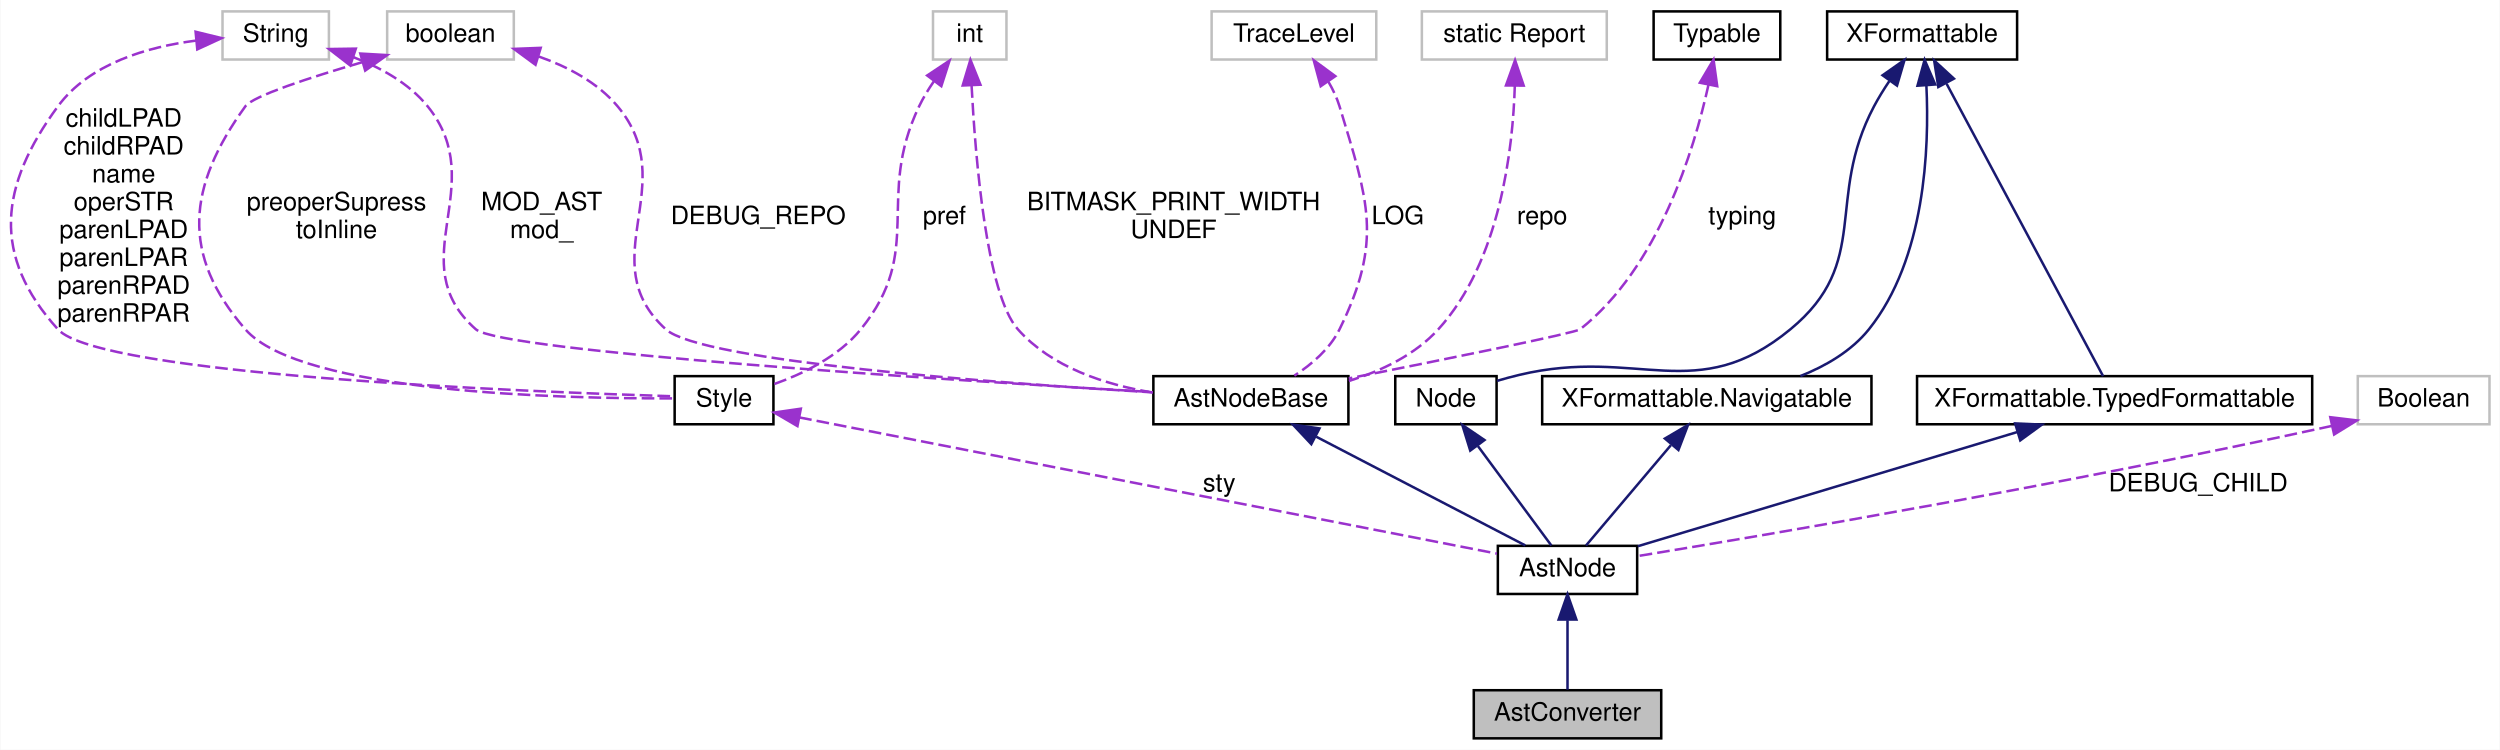
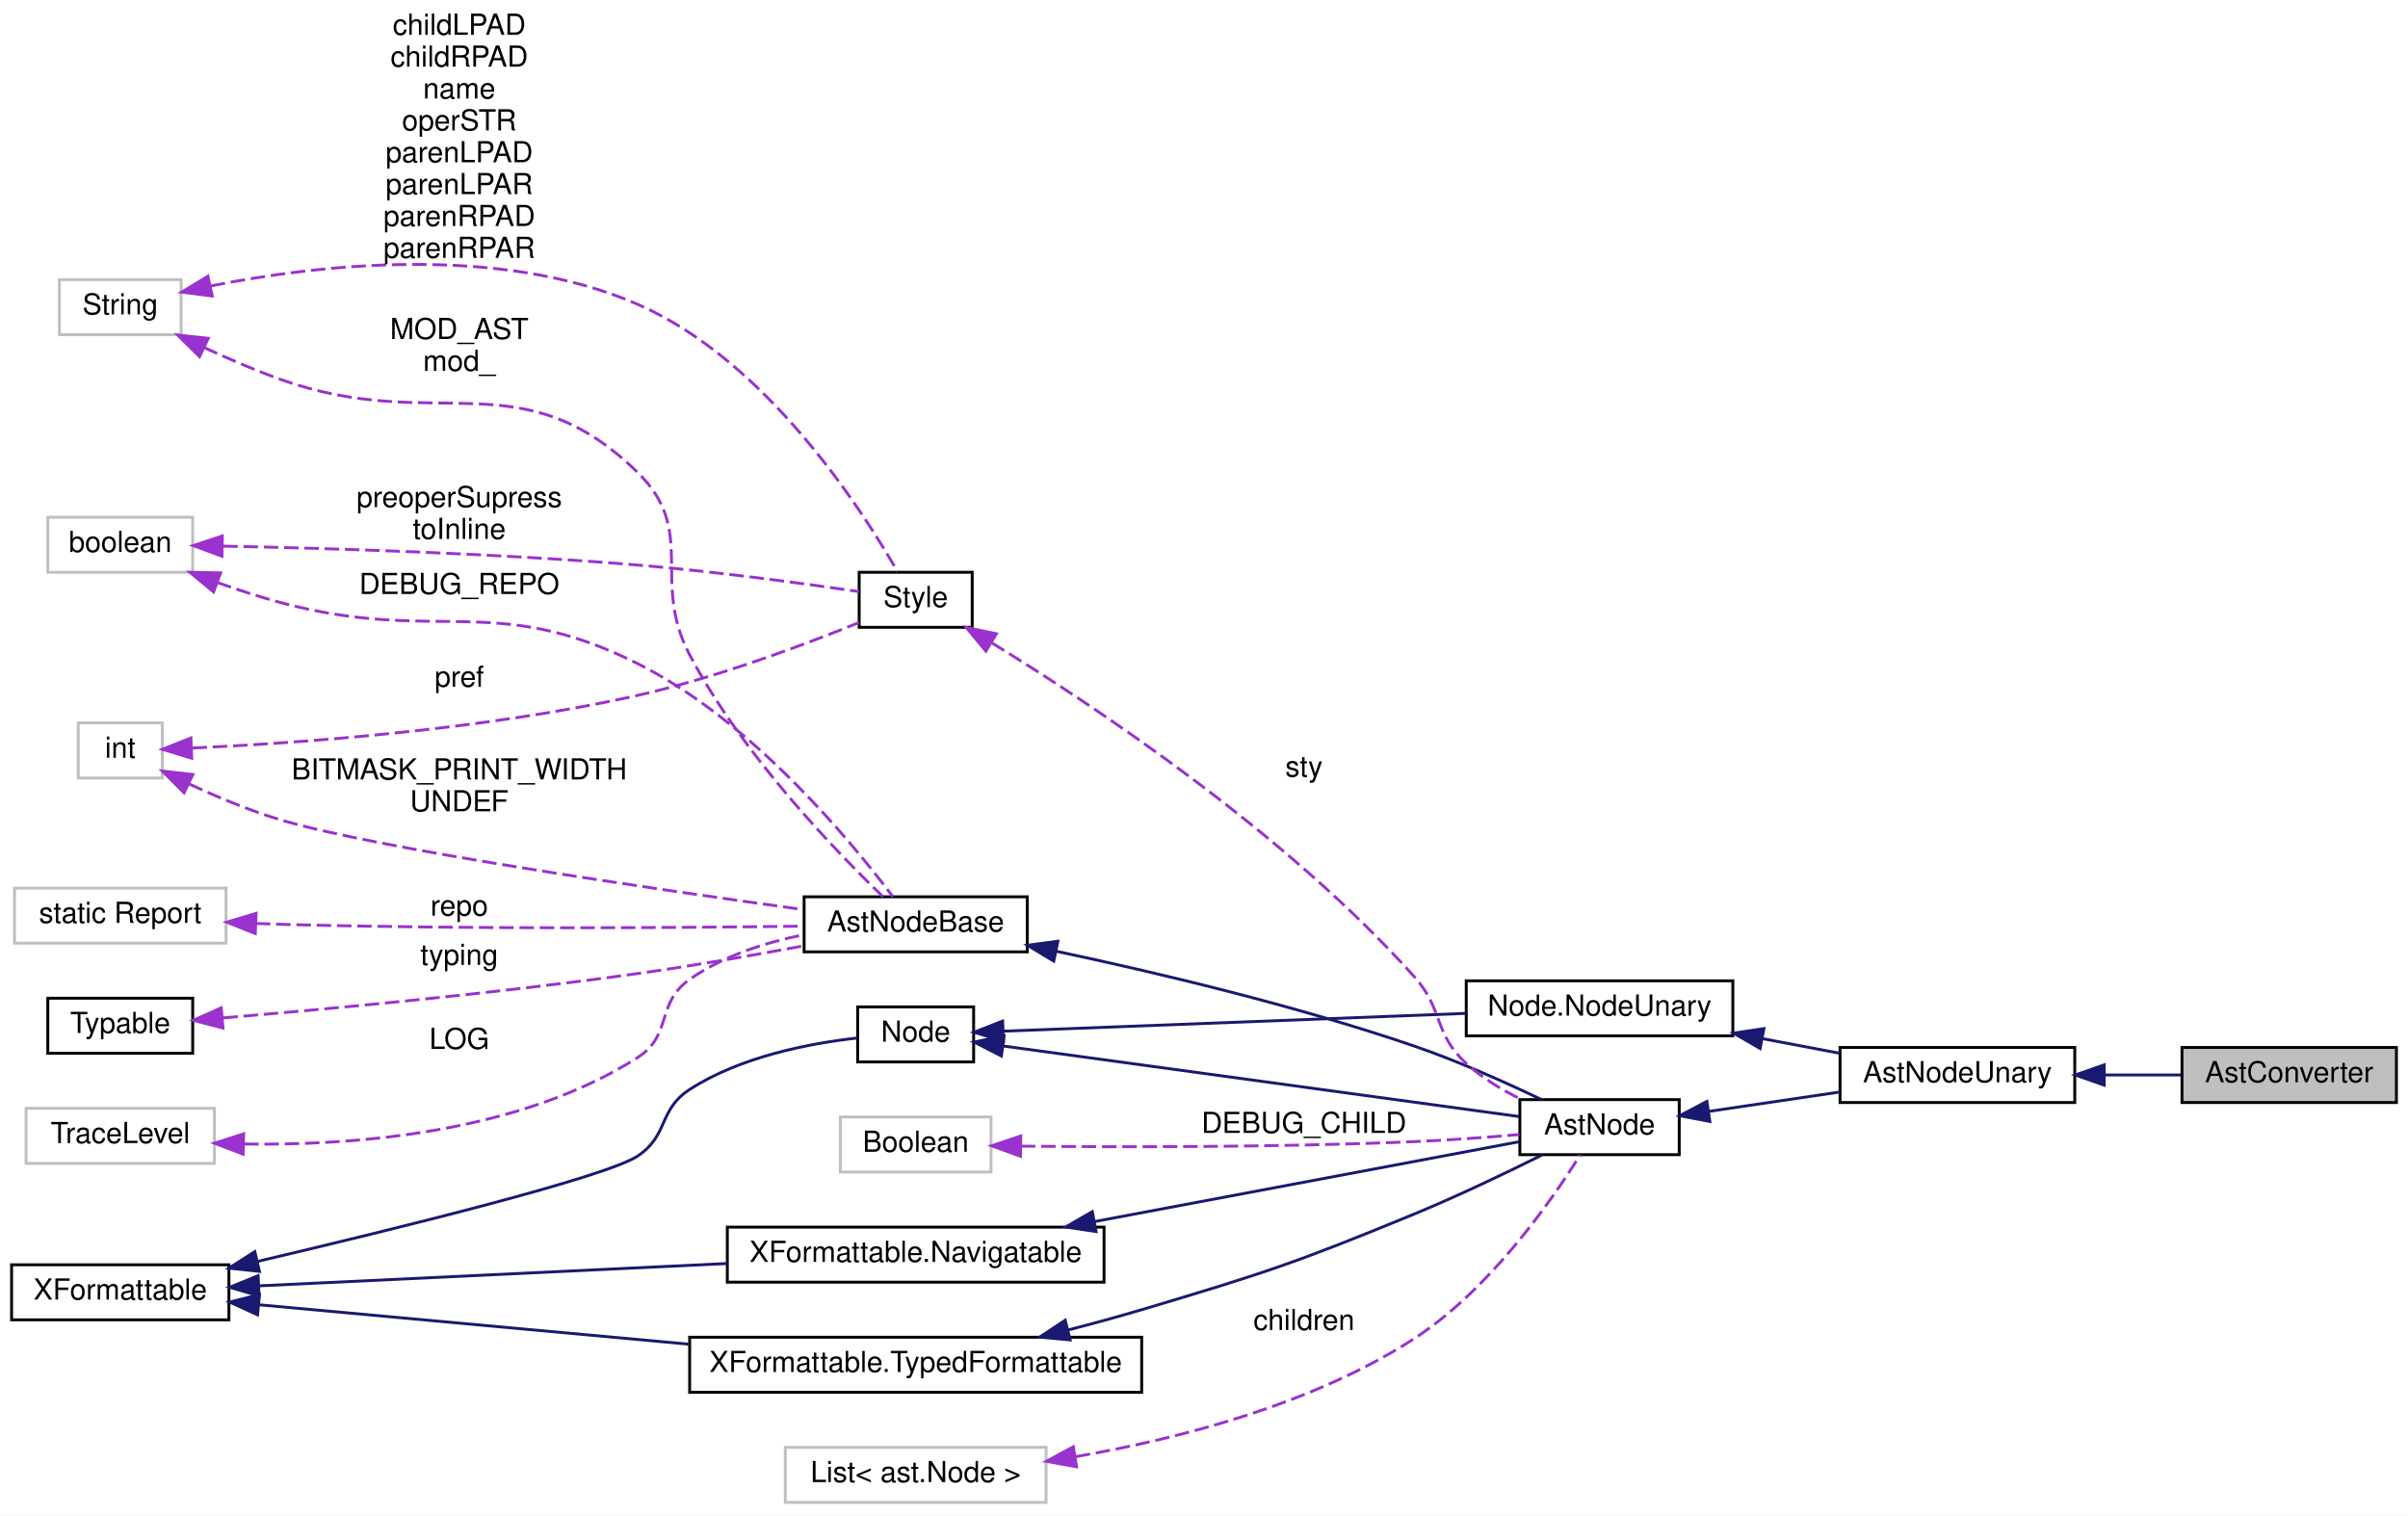
- <svg xmlns="http://www.w3.org/2000/svg" xmlns:xlink="http://www.w3.org/1999/xlink" width="987pt" height="296pt" viewBox="0.00 0.00 986.70 296.00">
-   <g id="graph0" class="graph" transform="scale(1 1) rotate(0) translate(4 292)">
-     <polygon fill="white" stroke="transparent" points="-4,4 -4,-292 982.7,-292 982.7,4 -4,4" />
+ <svg xmlns="http://www.w3.org/2000/svg" xmlns:xlink="http://www.w3.org/1999/xlink" width="831pt" height="523pt" viewBox="0.00 0.00 831.00 523.00">
+   <g id="graph0" class="graph" transform="scale(1 1) rotate(0) translate(4 519)">
+     <polygon fill="white" stroke="transparent" points="-4,4 -4,-519 827,-519 827,4 -4,4" />
    <g id="node1" class="node">
      <g id="a_node1">
        <a xlink:title="値の変換のクラス。AstConv&lt;S,T&gt;の単なるラッパー">
-           <polygon fill="#bfbfbf" stroke="black" points="577.7,-0.5 577.7,-19.5 651.7,-19.5 651.7,-0.5 577.7,-0.5" />
-           <text text-anchor="middle" x="614.7" y="-7.5" font-family="Helvetica,sans-Serif" font-size="10.00">AstConverter</text>
+           <polygon fill="#bfbfbf" stroke="black" points="749,-138.5 749,-157.5 823,-157.5 823,-138.5 749,-138.5" />
+           <text text-anchor="middle" x="786" y="-145.5" font-family="Helvetica,sans-Serif" font-size="10.00">AstConverter</text>
        </a>
      </g>
    </g>
    <g id="node2" class="node">
      <g id="a_node2">
-         <a xlink:href="classast_1_1_ast_node.html" target="_top" xlink:title="タグなしの順アクセスの子供をもてる抽象構文木のノードのクラス。">
-           <polygon fill="white" stroke="black" points="587.2,-57.5 587.2,-76.5 642.2,-76.5 642.2,-57.5 587.2,-57.5" />
-           <text text-anchor="middle" x="614.7" y="-64.5" font-family="Helvetica,sans-Serif" font-size="10.00">AstNode</text>
+         <a xlink:href="classast_1_1_ast_node_unary.html" target="_top" xlink:title="ただ一つの子をもつノードのクラス。">
+           <polygon fill="white" stroke="black" points="631,-138.5 631,-157.5 712,-157.5 712,-138.5 631,-138.5" />
+           <text text-anchor="middle" x="671.5" y="-145.5" font-family="Helvetica,sans-Serif" font-size="10.00">AstNodeUnary</text>
        </a>
      </g>
    </g>
    <g id="edge1" class="edge">
-       <path fill="none" stroke="midnightblue" d="M614.7,-47.12C614.7,-37.82 614.7,-27.06 614.7,-19.71" />
-       <polygon fill="midnightblue" stroke="midnightblue" points="611.2,-47.41 614.7,-57.41 618.2,-47.41 611.2,-47.41" />
+       <path fill="none" stroke="midnightblue" d="M722.4,-148C731.25,-148 740.32,-148 748.7,-148" />
+       <polygon fill="midnightblue" stroke="midnightblue" points="722.16,-144.5 712.16,-148 722.16,-151.5 722.16,-144.5" />
    </g>
    <g id="node3" class="node">
      <g id="a_node3">
-         <a xlink:href="classast_1_1_ast_node_base.html" target="_top" xlink:title=" ">
-           <polygon fill="white" stroke="black" points="451.2,-124.5 451.2,-143.5 528.2,-143.5 528.2,-124.5 451.2,-124.5" />
-           <text text-anchor="middle" x="489.7" y="-131.5" font-family="Helvetica,sans-Serif" font-size="10.00">AstNodeBase</text>
+         <a xlink:href="classast_1_1_ast_node.html" target="_top" xlink:title="タグなしの順アクセスの子供をもてる抽象構文木のノードのクラス。">
+           <polygon fill="white" stroke="black" points="520.5,-120.5 520.5,-139.5 575.5,-139.5 575.5,-120.5 520.5,-120.5" />
+           <text text-anchor="middle" x="548" y="-127.5" font-family="Helvetica,sans-Serif" font-size="10.00">AstNode</text>
        </a>
      </g>
    </g>
    <g id="edge2" class="edge">
-       <path fill="none" stroke="midnightblue" d="M515.46,-119.6C540.22,-106.73 576.89,-87.66 598.03,-76.67" />
-       <polygon fill="midnightblue" stroke="midnightblue" points="513.55,-116.65 506.3,-124.37 516.78,-122.86 513.55,-116.65" />
+       <path fill="none" stroke="midnightblue" d="M585.65,-135.43C599.96,-137.55 616.4,-139.99 630.97,-142.14" />
+       <polygon fill="midnightblue" stroke="midnightblue" points="586.07,-131.95 575.66,-133.95 585.04,-138.88 586.07,-131.95" />
    </g>
    <g id="node4" class="node">
      <g id="a_node4">
-         <a xlink:title=" ">
-           <polygon fill="white" stroke="#bfbfbf" points="83.7,-268.5 83.7,-287.5 125.7,-287.5 125.7,-268.5 83.7,-268.5" />
-           <text text-anchor="middle" x="104.7" y="-275.5" font-family="Helvetica,sans-Serif" font-size="10.00">String</text>
+         <a xlink:href="classast_1_1_ast_node_base.html" target="_top" xlink:title=" ">
+           <polygon fill="white" stroke="black" points="273.5,-190.5 273.5,-209.5 350.5,-209.5 350.5,-190.5 273.5,-190.5" />
+           <text text-anchor="middle" x="312" y="-197.5" font-family="Helvetica,sans-Serif" font-size="10.00">AstNodeBase</text>
        </a>
      </g>
    </g>
    <g id="edge3" class="edge">
-       <path fill="none" stroke="#9a32cd" stroke-dasharray="5,2" d="M135.33,-269.44C146.06,-265.35 157.27,-259.18 164.7,-250 189.87,-218.89 153.7,-188.48 183.7,-162 193.58,-153.28 370.79,-141.92 450.91,-137.2" />
-       <polygon fill="#9a32cd" stroke="#9a32cd" points="134.12,-266.16 125.74,-272.64 136.33,-272.8 134.12,-266.16" />
-       <text text-anchor="middle" x="209.7" y="-209" font-family="Helvetica,sans-Serif" font-size="10.00"> MOD_AST</text>
-       <text text-anchor="middle" x="209.7" y="-198" font-family="Helvetica,sans-Serif" font-size="10.00">mod_</text>
+       <path fill="none" stroke="midnightblue" d="M360.44,-190.72C395.12,-183.36 443.06,-172 484,-158 499.06,-152.85 515.48,-145.49 527.78,-139.61" />
+       <polygon fill="midnightblue" stroke="midnightblue" points="359.65,-187.3 350.57,-192.78 361.08,-194.16 359.65,-187.3" />
+     </g>
+     <g id="node5" class="node">
+       <g id="a_node5">
+         <a xlink:title=" ">
+           <polygon fill="white" stroke="#bfbfbf" points="16.5,-403.5 16.5,-422.5 58.5,-422.5 58.5,-403.5 16.5,-403.5" />
+           <text text-anchor="middle" x="37.5" y="-410.5" font-family="Helvetica,sans-Serif" font-size="10.00">String</text>
+         </a>
+       </g>
+     </g>
+     <g id="edge4" class="edge">
+       <path fill="none" stroke="#9a32cd" stroke-dasharray="5,2" d="M66.37,-399.08C74.8,-395.18 84.17,-391.15 93,-388 146.21,-369.04 175.59,-395.46 216,-356 236.83,-335.66 220.43,-318.76 234,-293 252.08,-258.69 284.24,-225.4 300.69,-209.58" />
+       <polygon fill="#9a32cd" stroke="#9a32cd" points="64.86,-395.92 57.33,-403.37 67.86,-402.24 64.86,-395.92" />
+       <text text-anchor="middle" x="154.5" y="-402" font-family="Helvetica,sans-Serif" font-size="10.00"> MOD_AST</text>
+       <text text-anchor="middle" x="154.5" y="-391" font-family="Helvetica,sans-Serif" font-size="10.00">mod_</text>
+     </g>
+     <g id="node17" class="node">
+       <g id="a_node17">
+         <a xlink:href="classformat_1_1_style.html" target="_top" xlink:title="ノードの表示スタイルに関するプロパティのクラス.">
+           <polygon fill="white" stroke="black" points="292.5,-302.5 292.5,-321.5 331.5,-321.5 331.5,-302.5 292.5,-302.5" />
+           <text text-anchor="middle" x="312" y="-309.5" font-family="Helvetica,sans-Serif" font-size="10.00">Style</text>
+         </a>
+       </g>
+     </g>
+     <g id="edge19" class="edge">
+       <path fill="none" stroke="#9a32cd" stroke-dasharray="5,2" d="M68.74,-420.31C105.31,-427.59 167.91,-434.93 216,-414 260.38,-394.69 293.4,-343.29 305.72,-321.73" />
+       <polygon fill="#9a32cd" stroke="#9a32cd" points="69.23,-416.84 58.72,-418.19 67.77,-423.69 69.23,-416.84" />
+       <text text-anchor="middle" x="154.5" y="-507" font-family="Helvetica,sans-Serif" font-size="10.00"> childLPAD</text>
+       <text text-anchor="middle" x="154.5" y="-496" font-family="Helvetica,sans-Serif" font-size="10.00">childRPAD</text>
+       <text text-anchor="middle" x="154.5" y="-485" font-family="Helvetica,sans-Serif" font-size="10.00">name</text>
+       <text text-anchor="middle" x="154.5" y="-474" font-family="Helvetica,sans-Serif" font-size="10.00">operSTR</text>
+       <text text-anchor="middle" x="154.5" y="-463" font-family="Helvetica,sans-Serif" font-size="10.00">parenLPAD</text>
+       <text text-anchor="middle" x="154.5" y="-452" font-family="Helvetica,sans-Serif" font-size="10.00">parenLPAR</text>
+       <text text-anchor="middle" x="154.5" y="-441" font-family="Helvetica,sans-Serif" font-size="10.00">parenRPAD</text>
+       <text text-anchor="middle" x="154.5" y="-430" font-family="Helvetica,sans-Serif" font-size="10.00">parenRPAR</text>
+     </g>
+     <g id="node6" class="node">
+       <g id="a_node6">
+         <a xlink:title=" ">
+           <polygon fill="white" stroke="#bfbfbf" points="5,-117.5 5,-136.5 70,-136.5 70,-117.5 5,-117.5" />
+           <text text-anchor="middle" x="37.5" y="-124.5" font-family="Helvetica,sans-Serif" font-size="10.00">TraceLevel</text>
+         </a>
+       </g>
+     </g>
+     <g id="edge5" class="edge">
+       <path fill="none" stroke="#9a32cd" stroke-dasharray="5,2" d="M80.26,-124.18C118.49,-123.61 175.14,-127.99 216,-154 228.17,-161.74 222.2,-172.71 234,-181 245.49,-189.07 260.05,-193.73 273.41,-196.41" />
+       <polygon fill="#9a32cd" stroke="#9a32cd" points="79.9,-120.69 70,-124.46 80.09,-127.69 79.9,-120.69" />
+       <text text-anchor="middle" x="154.5" y="-157" font-family="Helvetica,sans-Serif" font-size="10.00"> LOG</text>
+     </g>
+     <g id="node7" class="node">
+       <g id="a_node7">
+         <a xlink:title=" ">
+           <polygon fill="white" stroke="#bfbfbf" points="1,-193.5 1,-212.5 74,-212.5 74,-193.5 1,-193.5" />
+           <text text-anchor="middle" x="37.5" y="-200.5" font-family="Helvetica,sans-Serif" font-size="10.00">static Report</text>
+         </a>
+       </g>
+     </g>
+     <g id="edge6" class="edge">
+       <path fill="none" stroke="#9a32cd" stroke-dasharray="5,2" d="M84.29,-200.3C87.23,-200.18 90.16,-200.08 93,-200 156.18,-198.26 229.7,-198.79 273.18,-199.37" />
+       <polygon fill="#9a32cd" stroke="#9a32cd" points="84.09,-196.8 74.25,-200.75 84.4,-203.79 84.09,-196.8" />
+       <text text-anchor="middle" x="154.5" y="-203" font-family="Helvetica,sans-Serif" font-size="10.00"> repo</text>
+     </g>
+     <g id="node8" class="node">
+       <g id="a_node8">
+         <a xlink:title=" ">
+           <polygon fill="white" stroke="#bfbfbf" points="23,-250.5 23,-269.5 52,-269.5 52,-250.5 23,-250.5" />
+           <text text-anchor="middle" x="37.5" y="-257.5" font-family="Helvetica,sans-Serif" font-size="10.00">int</text>
+         </a>
+       </g>
+     </g>
+     <g id="edge7" class="edge">
+       <path fill="none" stroke="#9a32cd" stroke-dasharray="5,2" d="M61.26,-248.45C70.85,-243.99 82.26,-239.2 93,-236 126,-226.18 219.9,-212.43 273.07,-205.09" />
+       <polygon fill="#9a32cd" stroke="#9a32cd" points="59.51,-245.4 52.03,-252.9 62.55,-251.71 59.51,-245.4" />
+       <text text-anchor="middle" x="154.5" y="-250" font-family="Helvetica,sans-Serif" font-size="10.00"> BITMASK_PRINT_WIDTH</text>
+       <text text-anchor="middle" x="154.5" y="-239" font-family="Helvetica,sans-Serif" font-size="10.00">UNDEF</text>
+     </g>
+     <g id="edge20" class="edge">
+       <path fill="none" stroke="#9a32cd" stroke-dasharray="5,2" d="M62.44,-260.84C96.81,-262.42 161.93,-266.88 216,-279 243.26,-285.11 273.55,-296.47 292.44,-304.14" />
+       <polygon fill="#9a32cd" stroke="#9a32cd" points="62.17,-257.32 52.03,-260.4 61.88,-264.31 62.17,-257.32" />
+       <text text-anchor="middle" x="154.5" y="-282" font-family="Helvetica,sans-Serif" font-size="10.00"> pref</text>
+     </g>
+     <g id="node9" class="node">
+       <g id="a_node9">
+         <a xlink:href="interfacetype_1_1_typable.html" target="_top" xlink:title="抽象ノードがもつ関数型のインタフェース">
+           <polygon fill="white" stroke="black" points="12.5,-155.5 12.5,-174.5 62.5,-174.5 62.5,-155.5 12.5,-155.5" />
+           <text text-anchor="middle" x="37.5" y="-162.5" font-family="Helvetica,sans-Serif" font-size="10.00">Typable</text>
+         </a>
+       </g>
+     </g>
+     <g id="edge8" class="edge">
+       <path fill="none" stroke="#9a32cd" stroke-dasharray="5,2" d="M73.08,-167.72C108.92,-170.73 166.52,-176.07 216,-183 234.92,-185.65 255.82,-189.31 273.2,-192.55" />
+       <polygon fill="#9a32cd" stroke="#9a32cd" points="72.94,-164.2 62.69,-166.87 72.36,-171.18 72.94,-164.2" />
+       <text text-anchor="middle" x="154.5" y="-186" font-family="Helvetica,sans-Serif" font-size="10.00"> typing</text>
+     </g>
+     <g id="node10" class="node">
+       <g id="a_node10">
+         <a xlink:title=" ">
+           <polygon fill="white" stroke="#bfbfbf" points="12.5,-321.5 12.5,-340.5 62.5,-340.5 62.5,-321.5 12.5,-321.5" />
+           <text text-anchor="middle" x="37.5" y="-328.5" font-family="Helvetica,sans-Serif" font-size="10.00">boolean</text>
+         </a>
+       </g>
+     </g>
+     <g id="edge9" class="edge">
+       <path fill="none" stroke="#9a32cd" stroke-dasharray="5,2" d="M70.97,-317.99C78.15,-315.42 85.77,-312.93 93,-311 146.59,-296.72 166.4,-314.81 216,-290 255.62,-270.18 290,-228.34 304.14,-209.52" />
+       <polygon fill="#9a32cd" stroke="#9a32cd" points="69.7,-314.72 61.54,-321.49 72.13,-321.29 69.7,-314.72" />
+       <text text-anchor="middle" x="154.5" y="-314" font-family="Helvetica,sans-Serif" font-size="10.00"> DEBUG_REPO</text>
+     </g>
+     <g id="edge21" class="edge">
+       <path fill="none" stroke="#9a32cd" stroke-dasharray="5,2" d="M73.04,-330.52C108.85,-329.81 166.42,-328.1 216,-324 242.67,-321.79 273.37,-317.62 292.48,-314.82" />
+       <polygon fill="#9a32cd" stroke="#9a32cd" points="72.59,-327.03 62.66,-330.71 72.72,-334.02 72.59,-327.03" />
+       <text text-anchor="middle" x="154.5" y="-344" font-family="Helvetica,sans-Serif" font-size="10.00"> preoperSupress</text>
+       <text text-anchor="middle" x="154.5" y="-333" font-family="Helvetica,sans-Serif" font-size="10.00">toInline</text>
+     </g>
+     <g id="node11" class="node">
+       <g id="a_node11">
+         <a xlink:href="interfaceast_1_1_node.html" target="_top" xlink:title=" ">
+           <polygon fill="white" stroke="black" points="292,-152.5 292,-171.5 332,-171.5 332,-152.5 292,-152.5" />
+           <text text-anchor="middle" x="312" y="-159.5" font-family="Helvetica,sans-Serif" font-size="10.00">Node</text>
+         </a>
+       </g>
+     </g>
+     <g id="edge10" class="edge">
+       <path fill="none" stroke="midnightblue" d="M342.31,-157.99C388.1,-151.73 475.95,-139.72 520.17,-133.67" />
+       <polygon fill="midnightblue" stroke="midnightblue" points="341.58,-154.56 332.15,-159.38 342.53,-161.49 341.58,-154.56" />
+     </g>
+     <g id="node18" class="node">
+       <g id="a_node18">
+         <a xlink:href="interfaceast_1_1_node_1_1_node_unary.html" target="_top" xlink:title="子供を一つだけもつノードのインタフェース">
+           <polygon fill="white" stroke="black" points="502,-161.5 502,-180.5 594,-180.5 594,-161.5 502,-161.5" />
+           <text text-anchor="middle" x="548" y="-168.5" font-family="Helvetica,sans-Serif" font-size="10.00">Node.NodeUnary</text>
+         </a>
+       </g>
+     </g>
+     <g id="edge23" class="edge">
+       <path fill="none" stroke="midnightblue" d="M342.32,-163.13C382.4,-164.67 454.69,-167.45 501.75,-169.26" />
+       <polygon fill="midnightblue" stroke="midnightblue" points="342.28,-159.62 332.15,-162.74 342.01,-166.62 342.28,-159.62" />
+     </g>
+     <g id="node12" class="node">
+       <g id="a_node12">
+         <a xlink:href="interfaceformat_1_1_x_formattable.html" target="_top" xlink:title="入れ子フォーマット出力可能なオブジェクトのインタフェース。">
+           <polygon fill="white" stroke="black" points="0,-63.5 0,-82.5 75,-82.5 75,-63.5 0,-63.5" />
+           <text text-anchor="middle" x="37.5" y="-70.5" font-family="Helvetica,sans-Serif" font-size="10.00">XFormattable</text>
+         </a>
+       </g>
+     </g>
+     <g id="edge11" class="edge">
+       <path fill="none" stroke="midnightblue" d="M84.74,-83.63C133.55,-95.11 204.95,-112.72 216,-120 226.84,-127.14 223.1,-135.95 234,-143 251.57,-154.37 275.42,-158.94 291.9,-160.77" />
+       <polygon fill="midnightblue" stroke="midnightblue" points="85.54,-80.22 75,-81.35 83.94,-87.04 85.54,-80.22" />
+     </g>
+     <g id="node13" class="node">
+       <g id="a_node13">
+         <a xlink:href="interfaceformat_1_1_x_formattable_1_1_navigatable.html" target="_top" xlink:title="木構造の分岐ノードとして清書可能なオブジェクトのクラス">
+           <polygon fill="white" stroke="black" points="247,-76.5 247,-95.5 377,-95.5 377,-76.5 247,-76.5" />
+           <text text-anchor="middle" x="312" y="-83.5" font-family="Helvetica,sans-Serif" font-size="10.00">XFormattable.Navigatable</text>
+         </a>
+       </g>
+     </g>
+     <g id="edge13" class="edge">
+       <path fill="none" stroke="midnightblue" d="M85.52,-75.24C130.11,-77.37 197.47,-80.58 246.96,-82.94" />
+       <polygon fill="midnightblue" stroke="midnightblue" points="85.41,-71.73 75.25,-74.75 85.07,-78.73 85.41,-71.73" />
+     </g>
+     <g id="node14" class="node">
+       <g id="a_node14">
+         <a xlink:href="interfaceformat_1_1_x_formattable_1_1_typed_formattable.html" target="_top" xlink:title="ノードの型情報をもつ書式出力可能なオブジェクトのインタフェース．">
+           <polygon fill="white" stroke="black" points="234,-38.5 234,-57.5 390,-57.5 390,-38.5 234,-38.5" />
+           <text text-anchor="middle" x="312" y="-45.5" font-family="Helvetica,sans-Serif" font-size="10.00">XFormattable.TypedFormattable</text>
+         </a>
+       </g>
+     </g>
+     <g id="edge15" class="edge">
+       <path fill="none" stroke="midnightblue" d="M85.44,-68.69C126.22,-64.95 186.07,-59.46 233.87,-55.08" />
+       <polygon fill="midnightblue" stroke="midnightblue" points="84.89,-65.23 75.25,-69.63 85.53,-72.2 84.89,-65.23" />
+     </g>
+     <g id="edge12" class="edge">
+       <path fill="none" stroke="midnightblue" d="M373.64,-97.4C421.1,-106.33 484.83,-118.31 520.3,-124.98" />
+       <polygon fill="midnightblue" stroke="midnightblue" points="374.25,-93.96 363.77,-95.55 372.96,-100.84 374.25,-93.96" />
+     </g>
+     <g id="edge14" class="edge">
+       <path fill="none" stroke="midnightblue" d="M364.62,-60.01C373.14,-62.2 381.84,-64.57 390,-67 432.43,-79.65 443.06,-83.12 484,-100 499.12,-106.23 515.81,-114.24 528.21,-120.41" />
+       <polygon fill="midnightblue" stroke="midnightblue" points="365.31,-56.58 354.76,-57.53 363.6,-63.37 365.31,-56.58" />
    </g>
    <g id="node15" class="node">
      <g id="a_node15">
-         <a xlink:href="classformat_1_1_style.html" target="_top" xlink:title="ノードの表示スタイルに関するプロパティのクラス.">
-           <polygon fill="white" stroke="black" points="262.2,-124.5 262.2,-143.5 301.2,-143.5 301.2,-124.5 262.2,-124.5" />
-           <text text-anchor="middle" x="281.7" y="-131.5" font-family="Helvetica,sans-Serif" font-size="10.00">Style</text>
+         <a xlink:title=" ">
+           <polygon fill="white" stroke="#bfbfbf" points="267,-0.5 267,-19.5 357,-19.5 357,-0.5 267,-0.5" />
+           <text text-anchor="middle" x="312" y="-7.5" font-family="Helvetica,sans-Serif" font-size="10.00">List&lt; ast.Node &gt;</text>
+         </a>
+       </g>
+     </g>
+     <g id="edge16" class="edge">
+       <path fill="none" stroke="#9a32cd" stroke-dasharray="5,2" d="M367.27,-16.3C402.73,-22.4 448.82,-34.25 484,-57 510.14,-73.91 531.56,-104.78 541.31,-120.4" />
+       <polygon fill="#9a32cd" stroke="#9a32cd" points="367.52,-12.8 357.09,-14.66 366.41,-19.71 367.52,-12.8" />
+       <text text-anchor="middle" x="446" y="-60" font-family="Helvetica,sans-Serif" font-size="10.00"> children</text>
+     </g>
+     <g id="node16" class="node">
+       <g id="a_node16">
+         <a xlink:title=" ">
+           <polygon fill="white" stroke="#bfbfbf" points="286,-114.5 286,-133.5 338,-133.5 338,-114.5 286,-114.5" />
+           <text text-anchor="middle" x="312" y="-121.5" font-family="Helvetica,sans-Serif" font-size="10.00">Boolean</text>
        </a>
      </g>
    </g>
    <g id="edge17" class="edge">
-       <path fill="none" stroke="#9a32cd" stroke-dasharray="5,2" d="M73.24,-275.97C54.14,-273.52 31.12,-266.92 18.7,-250 -4.45,-218.47 -7.51,-191.03 18.7,-162 34.96,-143.98 203.86,-137.31 262.09,-135.53" />
-       <polygon fill="#9a32cd" stroke="#9a32cd" points="73.07,-279.47 83.36,-276.95 73.74,-272.51 73.07,-279.47" />
-       <text text-anchor="middle" x="44.7" y="-242" font-family="Helvetica,sans-Serif" font-size="10.00"> childLPAD</text>
-       <text text-anchor="middle" x="44.7" y="-231" font-family="Helvetica,sans-Serif" font-size="10.00">childRPAD</text>
-       <text text-anchor="middle" x="44.7" y="-220" font-family="Helvetica,sans-Serif" font-size="10.00">name</text>
-       <text text-anchor="middle" x="44.7" y="-209" font-family="Helvetica,sans-Serif" font-size="10.00">operSTR</text>
-       <text text-anchor="middle" x="44.7" y="-198" font-family="Helvetica,sans-Serif" font-size="10.00">parenLPAD</text>
-       <text text-anchor="middle" x="44.7" y="-187" font-family="Helvetica,sans-Serif" font-size="10.00">parenLPAR</text>
-       <text text-anchor="middle" x="44.7" y="-176" font-family="Helvetica,sans-Serif" font-size="10.00">parenRPAD</text>
-       <text text-anchor="middle" x="44.7" y="-165" font-family="Helvetica,sans-Serif" font-size="10.00">parenRPAR</text>
-     </g>
-     <g id="node5" class="node">
-       <g id="a_node5">
-         <a xlink:title=" ">
-           <polygon fill="white" stroke="#bfbfbf" points="474.2,-268.5 474.2,-287.5 539.2,-287.5 539.2,-268.5 474.2,-268.5" />
-           <text text-anchor="middle" x="506.7" y="-275.5" font-family="Helvetica,sans-Serif" font-size="10.00">TraceLevel</text>
-         </a>
-       </g>
-     </g>
-     <g id="edge4" class="edge">
-       <path fill="none" stroke="#9a32cd" stroke-dasharray="5,2" d="M520.3,-259.74C522.11,-256.65 523.69,-253.34 524.7,-250 536.03,-212.57 541.95,-197.1 524.7,-162 520.91,-154.29 513.73,-148.15 506.86,-143.7" />
-       <polygon fill="#9a32cd" stroke="#9a32cd" points="517.27,-257.97 514.51,-268.2 523.04,-261.93 517.27,-257.97" />
-       <text text-anchor="middle" x="547.7" y="-203.5" font-family="Helvetica,sans-Serif" font-size="10.00"> LOG</text>
-     </g>
-     <g id="node6" class="node">
-       <g id="a_node6">
-         <a xlink:title=" ">
-           <polygon fill="white" stroke="#bfbfbf" points="557.2,-268.5 557.2,-287.5 630.2,-287.5 630.2,-268.5 557.2,-268.5" />
-           <text text-anchor="middle" x="593.7" y="-275.5" font-family="Helvetica,sans-Serif" font-size="10.00">static Report</text>
-         </a>
-       </g>
-     </g>
-     <g id="edge5" class="edge">
-       <path fill="none" stroke="#9a32cd" stroke-dasharray="5,2" d="M593.9,-258.21C593.15,-233.17 588.14,-188.87 563.7,-162 554.5,-151.88 541.19,-145.55 528.39,-141.59" />
-       <polygon fill="#9a32cd" stroke="#9a32cd" points="590.4,-258.27 594,-268.24 597.4,-258.2 590.4,-258.27" />
-       <text text-anchor="middle" x="604.7" y="-203.5" font-family="Helvetica,sans-Serif" font-size="10.00"> repo</text>
-     </g>
-     <g id="node7" class="node">
-       <g id="a_node7">
-         <a xlink:title=" ">
-           <polygon fill="white" stroke="#bfbfbf" points="364.2,-268.5 364.2,-287.5 393.2,-287.5 393.2,-268.5 364.2,-268.5" />
-           <text text-anchor="middle" x="378.7" y="-275.5" font-family="Helvetica,sans-Serif" font-size="10.00">int</text>
-         </a>
-       </g>
-     </g>
-     <g id="edge6" class="edge">
-       <path fill="none" stroke="#9a32cd" stroke-dasharray="5,2" d="M379.42,-258.37C380.92,-229.55 385.32,-175.98 397.7,-162 411.05,-146.92 432.33,-140.06 451.07,-137.02" />
-       <polygon fill="#9a32cd" stroke="#9a32cd" points="375.92,-258.25 378.97,-268.4 382.92,-258.56 375.92,-258.25" />
-       <text text-anchor="middle" x="459.2" y="-209" font-family="Helvetica,sans-Serif" font-size="10.00"> BITMASK_PRINT_WIDTH</text>
-       <text text-anchor="middle" x="459.2" y="-198" font-family="Helvetica,sans-Serif" font-size="10.00">UNDEF</text>
+       <path fill="none" stroke="#9a32cd" stroke-dasharray="5,2" d="M348.3,-123.45C382.89,-123.09 437.09,-123 484,-125 495.95,-125.51 509.14,-126.49 520.36,-127.45" />
+       <polygon fill="#9a32cd" stroke="#9a32cd" points="348.18,-119.95 338.22,-123.57 348.26,-126.95 348.18,-119.95" />
+       <text text-anchor="middle" x="446" y="-128" font-family="Helvetica,sans-Serif" font-size="10.00"> DEBUG_CHILD</text>
    </g>
    <g id="edge18" class="edge">
-       <path fill="none" stroke="#9a32cd" stroke-dasharray="5,2" d="M364.54,-259.89C362.36,-256.73 360.31,-253.36 358.7,-250 341.24,-213.54 361.16,-193.4 335.7,-162 326.98,-151.25 312.9,-144.41 301.3,-140.3" />
-       <polygon fill="#9a32cd" stroke="#9a32cd" points="361.9,-262.2 370.72,-268.07 367.48,-257.98 361.9,-262.2" />
-       <text text-anchor="middle" x="368.7" y="-203.5" font-family="Helvetica,sans-Serif" font-size="10.00"> pref</text>
-     </g>
-     <g id="node8" class="node">
-       <g id="a_node8">
-         <a xlink:href="interfacetype_1_1_typable.html" target="_top" xlink:title="抽象ノードがもつ関数型のインタフェース">
-           <polygon fill="white" stroke="black" points="648.7,-268.5 648.7,-287.5 698.7,-287.5 698.7,-268.5 648.7,-268.5" />
-           <text text-anchor="middle" x="673.7" y="-275.5" font-family="Helvetica,sans-Serif" font-size="10.00">Typable</text>
-         </a>
-       </g>
-     </g>
-     <g id="edge7" class="edge">
-       <path fill="none" stroke="#9a32cd" stroke-dasharray="5,2" d="M670.35,-258.5C664.67,-232.72 650.61,-186.41 619.7,-162 617.86,-160.55 565.98,-150.06 528.32,-142.59" />
-       <polygon fill="#9a32cd" stroke="#9a32cd" points="666.95,-259.35 672.35,-268.46 673.81,-257.97 666.95,-259.35" />
-       <text text-anchor="middle" x="683.7" y="-203.5" font-family="Helvetica,sans-Serif" font-size="10.00"> typing</text>
-     </g>
-     <g id="node9" class="node">
-       <g id="a_node9">
-         <a xlink:title=" ">
-           <polygon fill="white" stroke="#bfbfbf" points="148.7,-268.5 148.7,-287.5 198.7,-287.5 198.7,-268.5 148.7,-268.5" />
-           <text text-anchor="middle" x="173.7" y="-275.5" font-family="Helvetica,sans-Serif" font-size="10.00">boolean</text>
-         </a>
-       </g>
-     </g>
-     <g id="edge8" class="edge">
-       <path fill="none" stroke="#9a32cd" stroke-dasharray="5,2" d="M208.57,-269.68C219.99,-265.66 231.76,-259.47 239.7,-250 265.4,-219.33 229.08,-188.9 258.7,-162 272.64,-149.34 388.87,-140.8 450.95,-137.09" />
-       <polygon fill="#9a32cd" stroke="#9a32cd" points="207.27,-266.42 198.74,-272.7 209.32,-273.11 207.27,-266.42" />
-       <text text-anchor="middle" x="295.2" y="-203.5" font-family="Helvetica,sans-Serif" font-size="10.00"> DEBUG_REPO</text>
-     </g>
-     <g id="edge19" class="edge">
-       <path fill="none" stroke="#9a32cd" stroke-dasharray="5,2" d="M138.83,-267.43C118.25,-261.43 95.64,-254.08 92.7,-250 69.83,-218.27 67.07,-191.55 92.7,-162 114.47,-136.9 218.07,-134.55 261.97,-134.72" />
-       <polygon fill="#9a32cd" stroke="#9a32cd" points="138.1,-270.86 148.68,-270.25 140.03,-264.13 138.1,-270.86" />
-       <text text-anchor="middle" x="128.7" y="-209" font-family="Helvetica,sans-Serif" font-size="10.00"> preoperSupress</text>
-       <text text-anchor="middle" x="128.7" y="-198" font-family="Helvetica,sans-Serif" font-size="10.00">toInline</text>
-     </g>
-     <g id="node10" class="node">
-       <g id="a_node10">
-         <a xlink:href="interfaceast_1_1_node.html" target="_top" xlink:title=" ">
-           <polygon fill="white" stroke="black" points="546.7,-124.5 546.7,-143.5 586.7,-143.5 586.7,-124.5 546.7,-124.5" />
-           <text text-anchor="middle" x="566.7" y="-131.5" font-family="Helvetica,sans-Serif" font-size="10.00">Node</text>
-         </a>
-       </g>
-     </g>
-     <g id="edge9" class="edge">
-       <path fill="none" stroke="midnightblue" d="M579.32,-115.9C588.65,-103.27 600.96,-86.6 608.33,-76.63" />
-       <polygon fill="midnightblue" stroke="midnightblue" points="576.3,-114.11 573.17,-124.23 581.93,-118.27 576.3,-114.11" />
-     </g>
-     <g id="node11" class="node">
-       <g id="a_node11">
-         <a xlink:href="interfaceformat_1_1_x_formattable.html" target="_top" xlink:title="入れ子フォーマット出力可能なオブジェクトのインタフェース。">
-           <polygon fill="white" stroke="black" points="717.2,-268.5 717.2,-287.5 792.2,-287.5 792.2,-268.5 717.2,-268.5" />
-           <text text-anchor="middle" x="754.7" y="-275.5" font-family="Helvetica,sans-Serif" font-size="10.00">XFormattable</text>
-         </a>
-       </g>
-     </g>
-     <g id="edge10" class="edge">
-       <path fill="none" stroke="midnightblue" d="M741.76,-259.99C739.58,-256.76 737.47,-253.34 735.7,-250 716.19,-213.07 734.93,-188.57 702.7,-162 665.49,-131.33 642.61,-155.17 595.7,-144 592.83,-143.32 589.82,-142.5 586.88,-141.64" />
-       <polygon fill="midnightblue" stroke="midnightblue" points="739.09,-262.28 747.77,-268.37 744.78,-258.2 739.09,-262.28" />
-     </g>
-     <g id="node12" class="node">
-       <g id="a_node12">
-         <a xlink:href="interfaceformat_1_1_x_formattable_1_1_navigatable.html" target="_top" xlink:title="木構造の分岐ノードとして清書可能なオブジェクトのクラス">
-           <polygon fill="white" stroke="black" points="604.7,-124.5 604.7,-143.5 734.7,-143.5 734.7,-124.5 604.7,-124.5" />
-           <text text-anchor="middle" x="669.7" y="-131.5" font-family="Helvetica,sans-Serif" font-size="10.00">XFormattable.Navigatable</text>
-         </a>
-       </g>
-     </g>
-     <g id="edge12" class="edge">
-       <path fill="none" stroke="midnightblue" d="M756.39,-258.17C757.58,-233.39 755.95,-189.74 733.7,-162 726.83,-153.44 716.76,-147.55 706.63,-143.52" />
-       <polygon fill="midnightblue" stroke="midnightblue" points="752.88,-258.17 755.69,-268.39 759.87,-258.65 752.88,-258.17" />
-     </g>
-     <g id="node13" class="node">
-       <g id="a_node13">
-         <a xlink:href="interfaceformat_1_1_x_formattable_1_1_typed_formattable.html" target="_top" xlink:title="ノードの型情報をもつ書式出力可能なオブジェクトのインタフェース．">
-           <polygon fill="white" stroke="black" points="752.7,-124.5 752.7,-143.5 908.7,-143.5 908.7,-124.5 752.7,-124.5" />
-           <text text-anchor="middle" x="830.7" y="-131.5" font-family="Helvetica,sans-Serif" font-size="10.00">XFormattable.TypedFormattable</text>
-         </a>
-       </g>
-     </g>
-     <g id="edge14" class="edge">
-       <path fill="none" stroke="midnightblue" d="M764.37,-258.92C780.92,-228 814.04,-166.12 826.14,-143.52" />
-       <polygon fill="midnightblue" stroke="midnightblue" points="761.09,-257.65 759.45,-268.12 767.26,-260.95 761.09,-257.65" />
-     </g>
-     <g id="edge11" class="edge">
-       <path fill="none" stroke="midnightblue" d="M655.54,-116.27C644.82,-103.6 630.52,-86.7 622,-76.63" />
-       <polygon fill="midnightblue" stroke="midnightblue" points="653.15,-118.86 662.28,-124.23 658.49,-114.34 653.15,-118.86" />
-     </g>
-     <g id="edge13" class="edge">
-       <path fill="none" stroke="midnightblue" d="M792.19,-121.41C749.16,-108.46 680.56,-87.82 642.47,-76.36" />
-       <polygon fill="midnightblue" stroke="midnightblue" points="791.43,-124.84 802.01,-124.37 793.45,-118.14 791.43,-124.84" />
-     </g>
-     <g id="node14" class="node">
-       <g id="a_node14">
-         <a xlink:title=" ">
-           <polygon fill="white" stroke="#bfbfbf" points="926.7,-124.5 926.7,-143.5 978.7,-143.5 978.7,-124.5 926.7,-124.5" />
-           <text text-anchor="middle" x="952.7" y="-131.5" font-family="Helvetica,sans-Serif" font-size="10.00">Boolean</text>
-         </a>
-       </g>
-     </g>
-     <g id="edge15" class="edge">
-       <path fill="none" stroke="#9a32cd" stroke-dasharray="5,2" d="M916.4,-123.83C809.61,-100.52 694.24,-80.95 642.4,-72.46" />
-       <polygon fill="#9a32cd" stroke="#9a32cd" points="915.85,-127.29 926.37,-126.02 917.36,-120.46 915.85,-127.29" />
-       <text text-anchor="middle" x="863.7" y="-98" font-family="Helvetica,sans-Serif" font-size="10.00"> DEBUG_CHILD</text>
-     </g>
-     <g id="edge16" class="edge">
-       <path fill="none" stroke="#9a32cd" stroke-dasharray="5,2" d="M311.36,-127.21C375.15,-114.76 524.64,-85.58 586.81,-73.44" />
-       <polygon fill="#9a32cd" stroke="#9a32cd" points="310.68,-123.78 301.53,-129.13 312.02,-130.65 310.68,-123.78" />
-       <text text-anchor="middle" x="477.2" y="-98" font-family="Helvetica,sans-Serif" font-size="10.00"> sty</text>
+       <path fill="none" stroke="#9a32cd" stroke-dasharray="5,2" d="M338.29,-297.12C373.93,-275.24 439.57,-231.59 484,-182 494.38,-170.42 490.54,-162.51 502,-152 507.51,-146.94 514.4,-142.8 521.11,-139.53" />
+       <polygon fill="#9a32cd" stroke="#9a32cd" points="336.22,-294.28 329.48,-302.45 339.85,-300.26 336.22,-294.28" />
+       <text text-anchor="middle" x="446" y="-251" font-family="Helvetica,sans-Serif" font-size="10.00"> sty</text>
+     </g>
+     <g id="edge22" class="edge">
+       <path fill="none" stroke="midnightblue" d="M604.25,-160.54C613.2,-158.85 622.32,-157.12 630.82,-155.51" />
+       <polygon fill="midnightblue" stroke="midnightblue" points="603.42,-157.14 594.24,-162.44 604.72,-164.01 603.42,-157.14" />
    </g>
  </g>
</svg>
